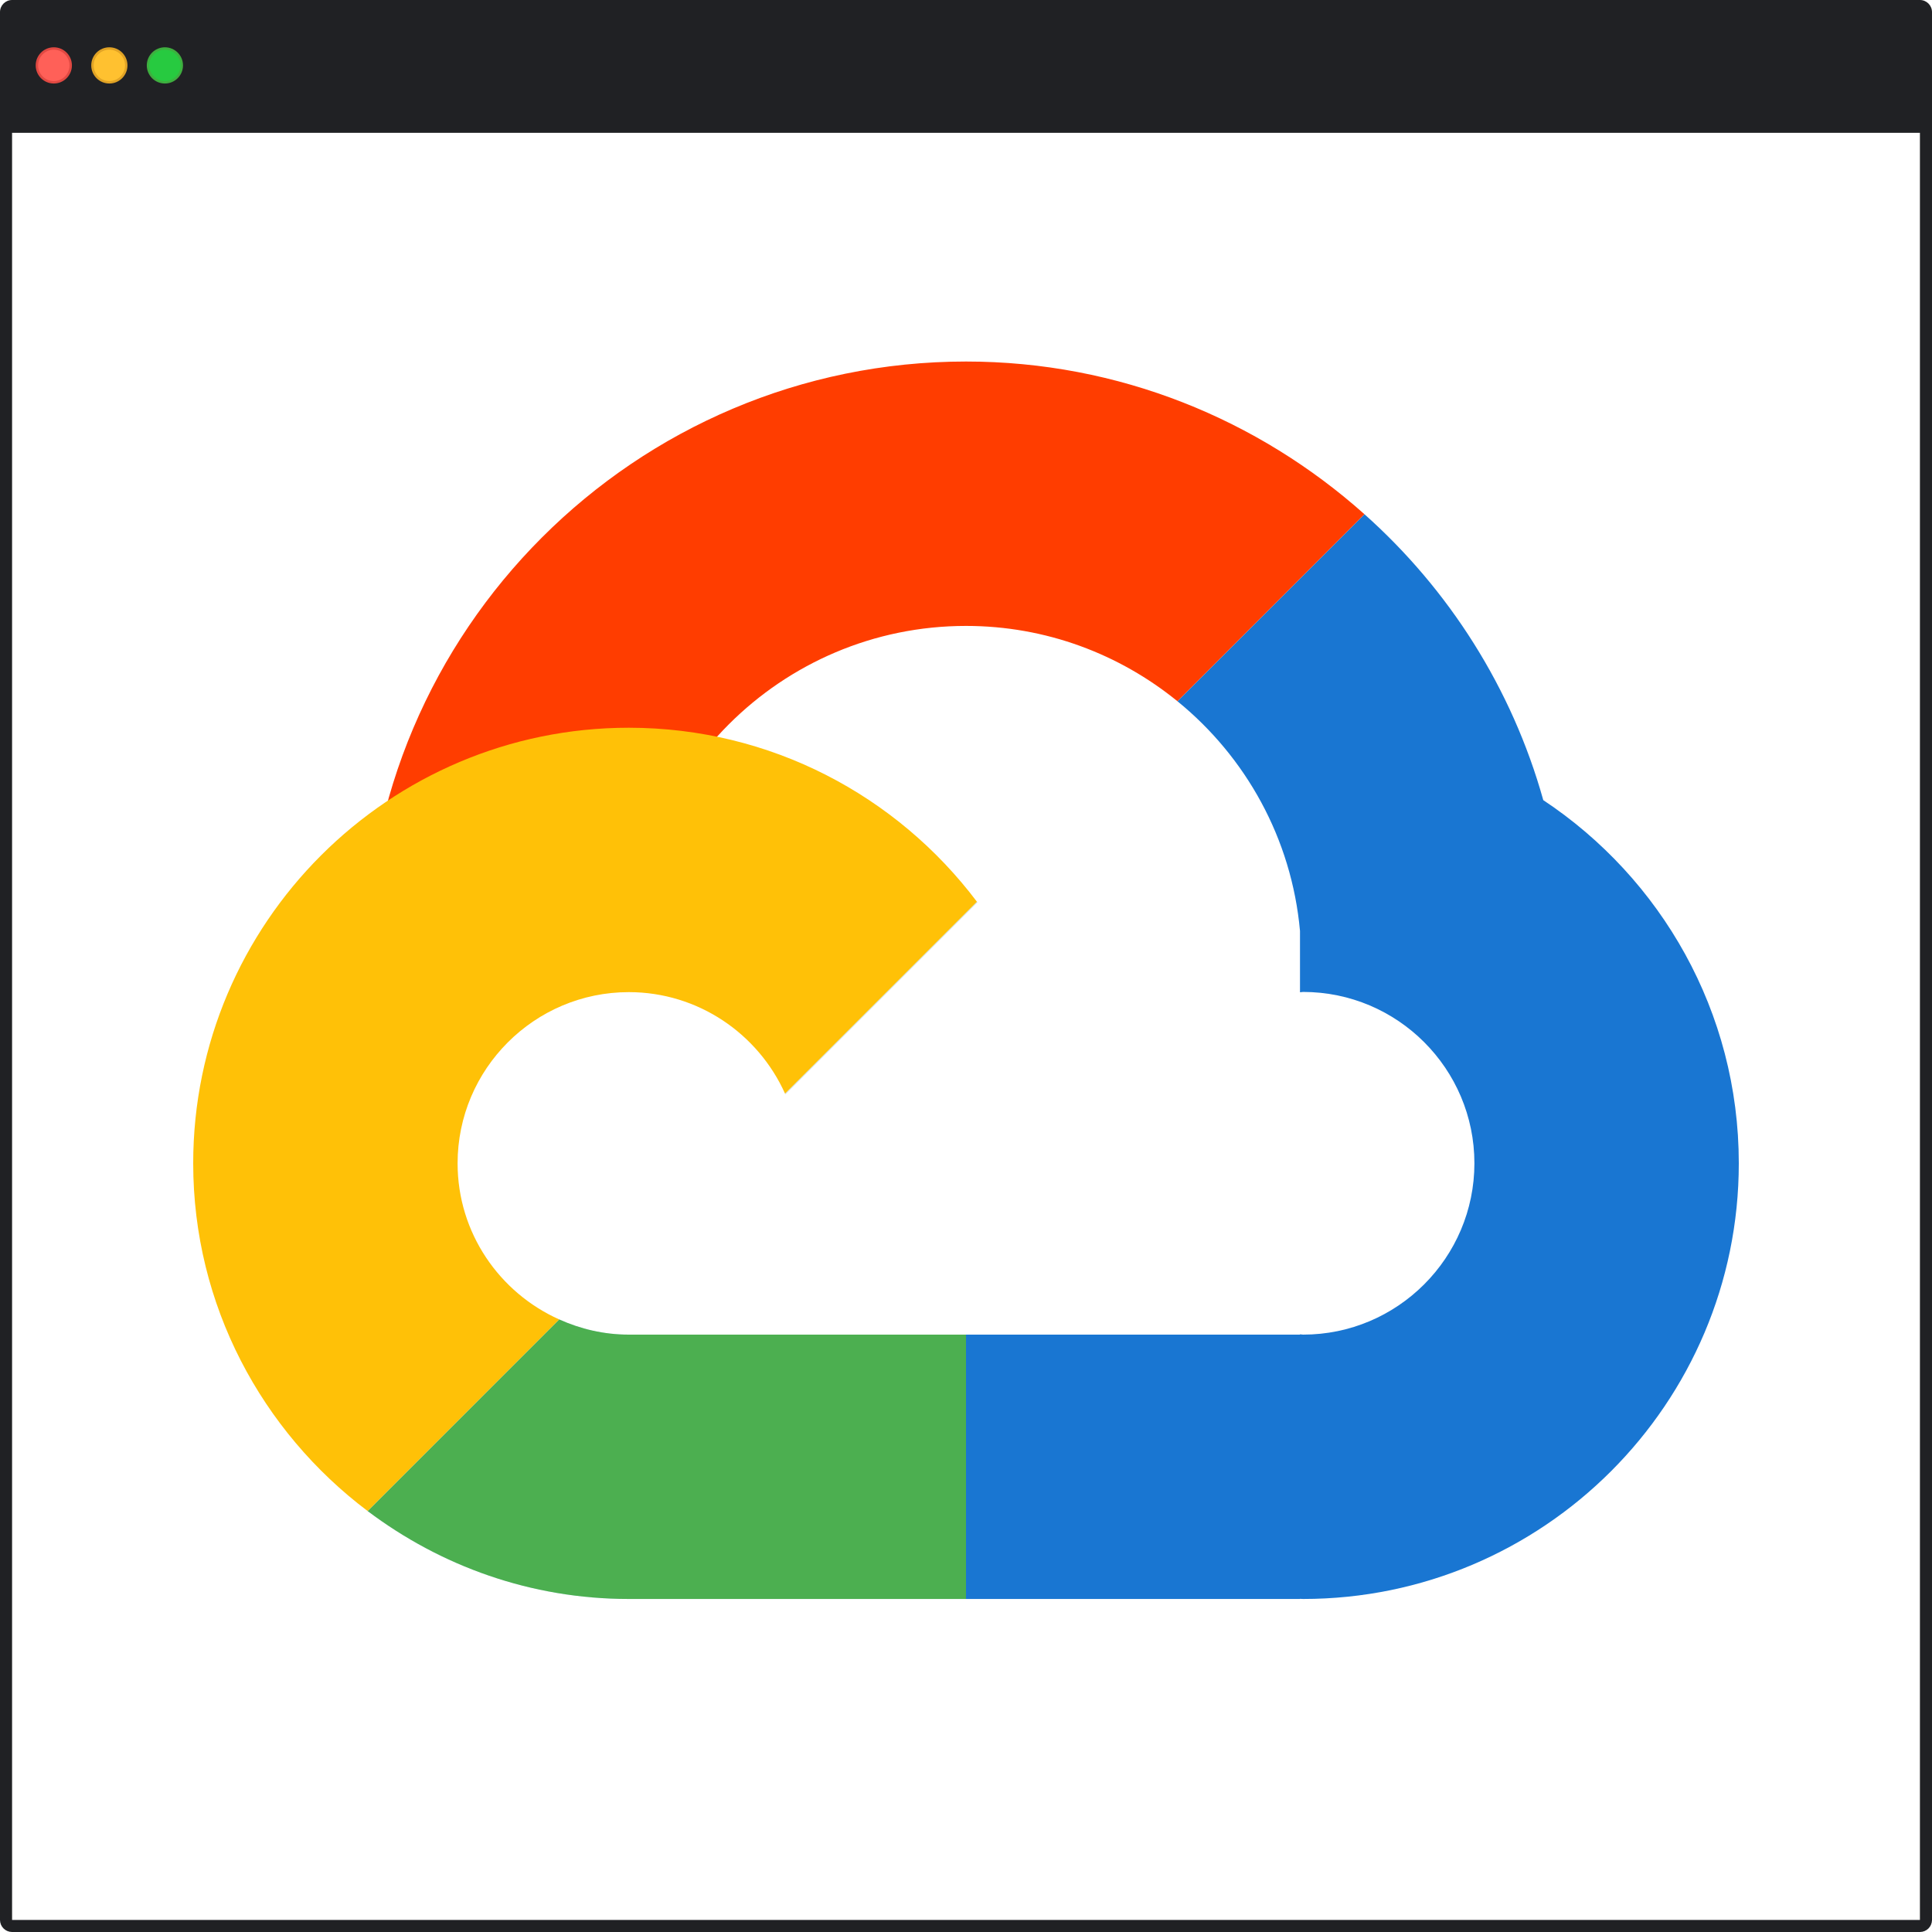
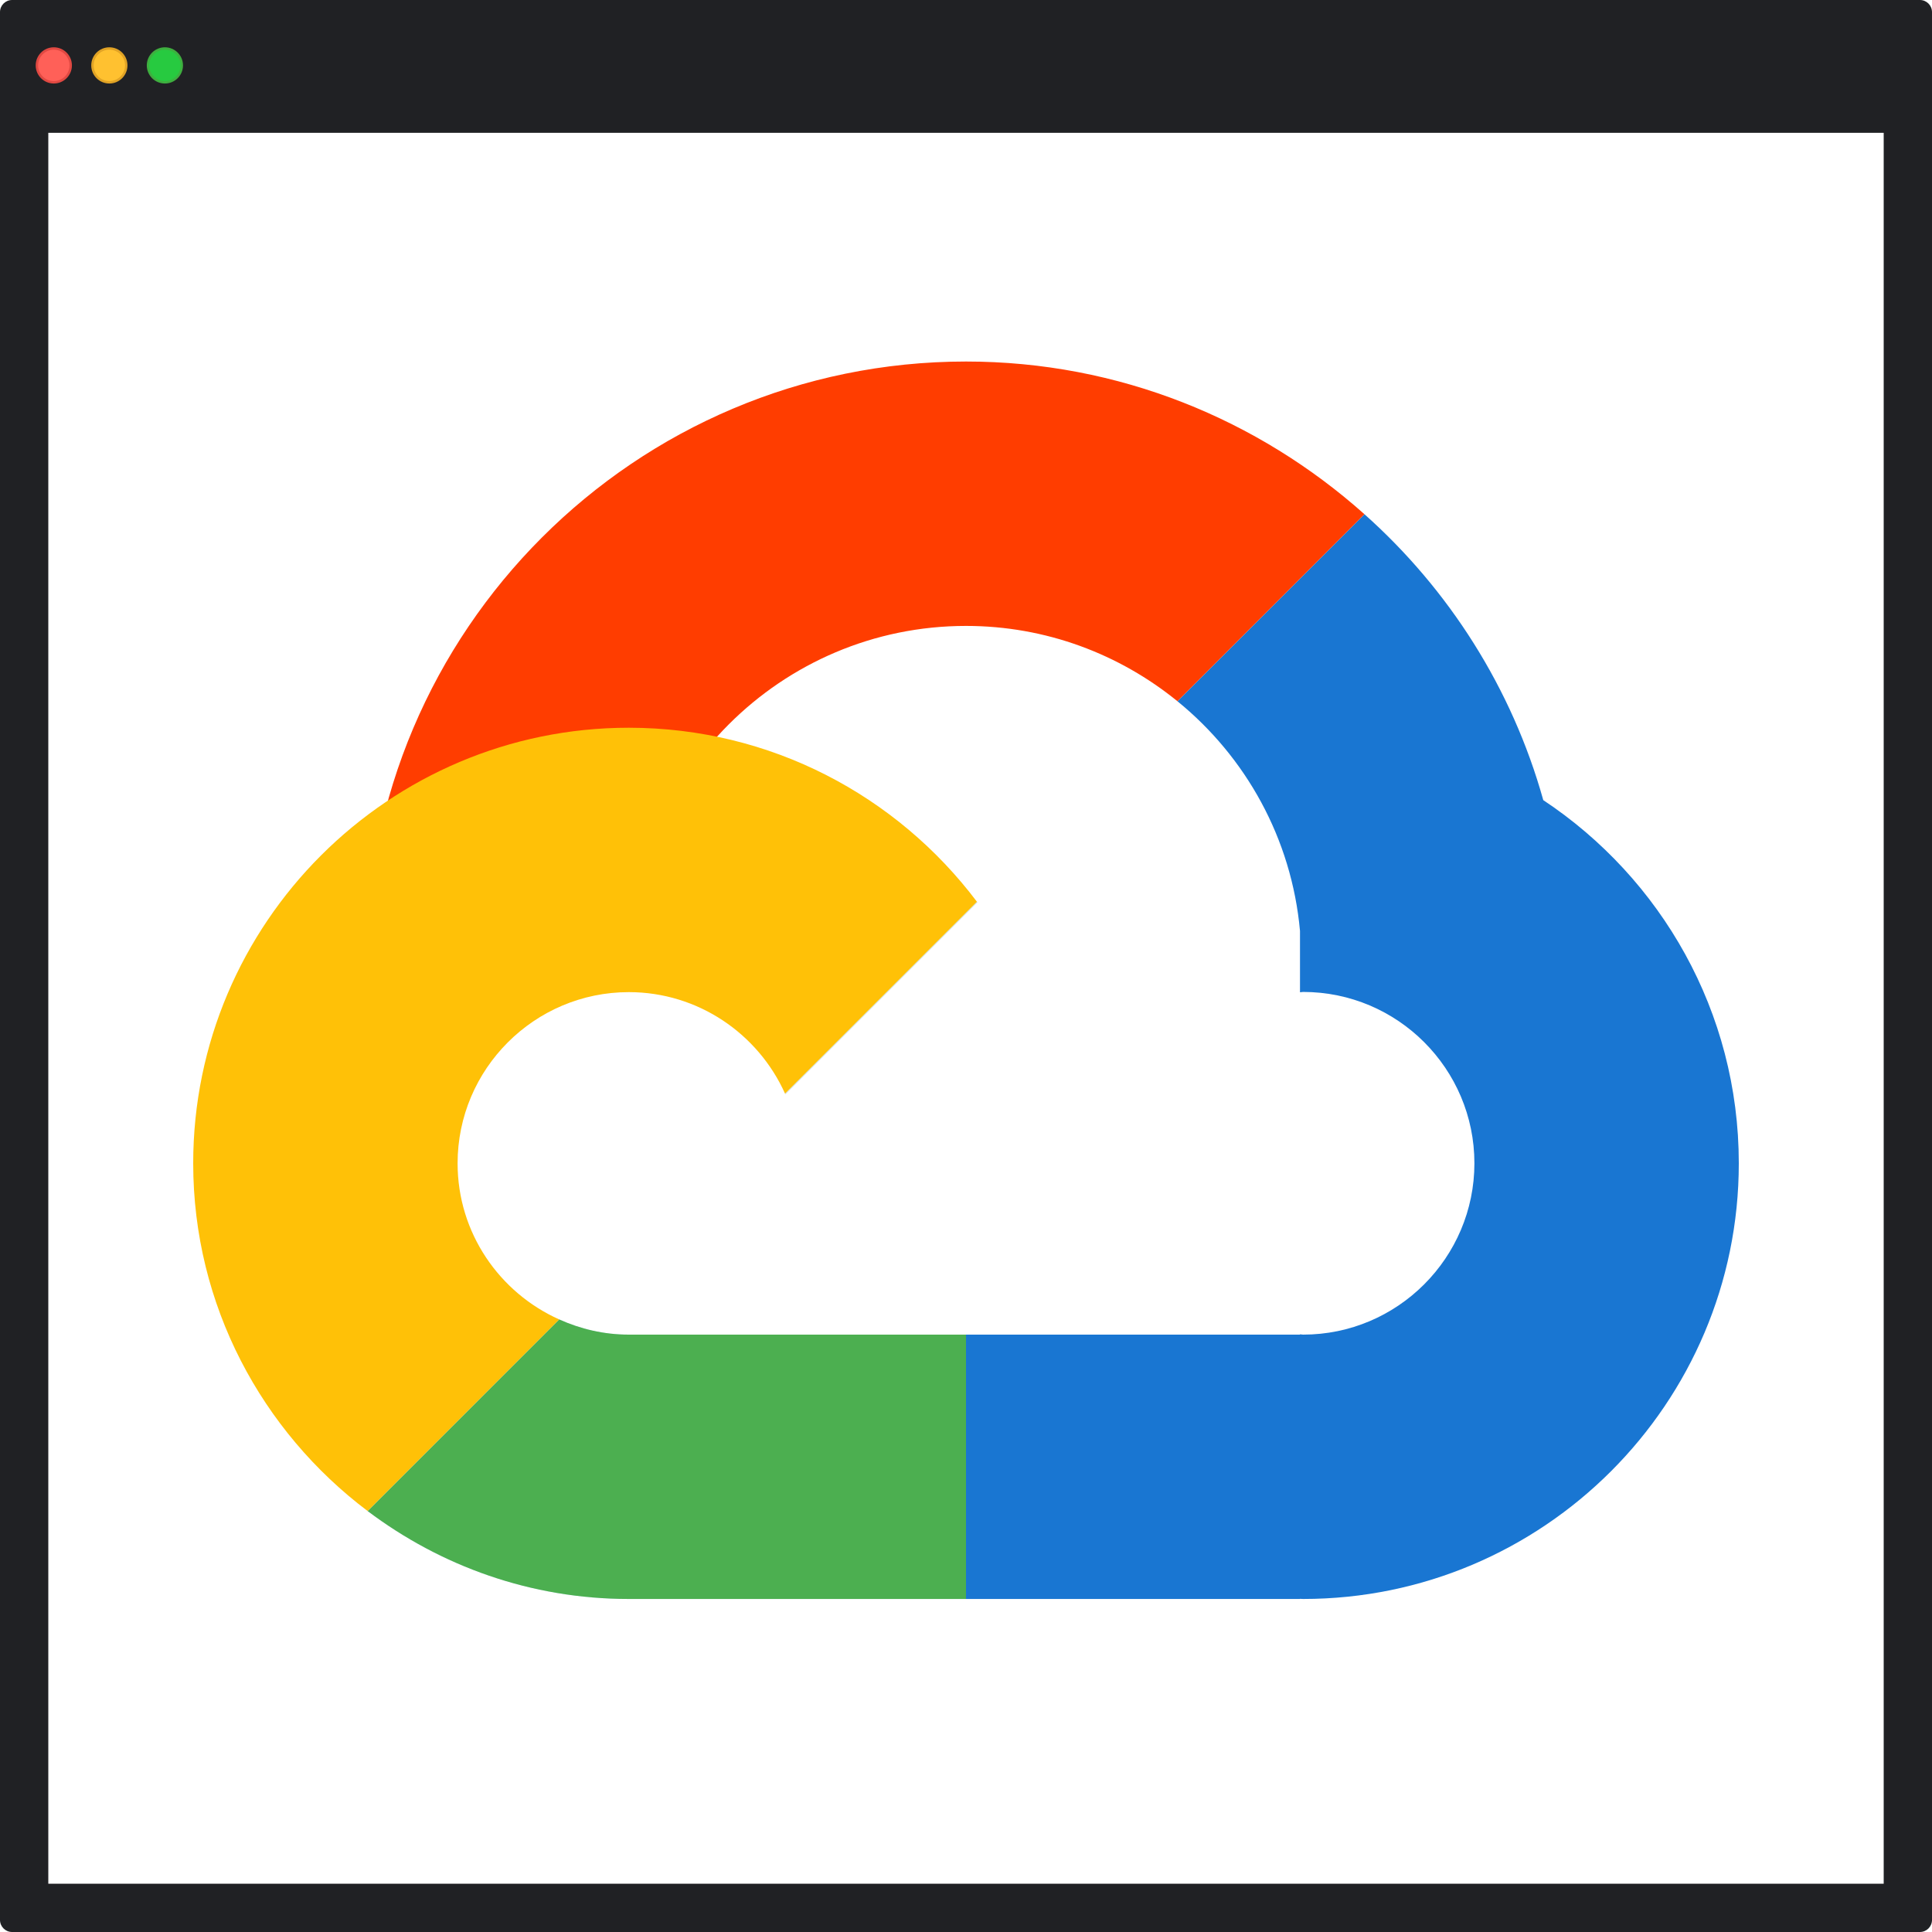
<svg xmlns="http://www.w3.org/2000/svg" width="40" height="40" viewBox="0 0 40 40" fill="none">
  <rect width="40" height="40" fill="white" />
-   <rect x="0.125" y="2.287" width="39.75" height="37.588" rx="0.125" stroke="#202124" stroke-width="0.25" />
+   <mask id="path-1-inside-1_1_669" fill="white">
+     <rect y="1" width="40" height="39" rx="0.25" />
+   </mask>
+   <rect y="1" width="40" height="39" rx="0.25" stroke="#202124" stroke-width="2" mask="url(#path-1-inside-1_1_669)" />
  <path d="M0 0.25C0 0.112 0.112 0 0.25 0H39.75C39.888 0 40 0.112 40 0.25V2.75H0V0.25Z" fill="#202124" />
  <circle cx="1.114" cy="1.354" r="0.35" fill="#FF6058" stroke="#E14942" stroke-width="0.05" />
  <circle cx="2.264" cy="1.354" r="0.35" fill="#FFC130" stroke="#E1A325" stroke-width="0.05" />
  <circle cx="3.414" cy="1.354" r="0.35" fill="#27CA40" stroke="#3EAF3F" stroke-width="0.05" />
  <g clip-path="url(#clip0_1_669)">
    <path d="M31.952 16.566C31.303 14.247 29.999 12.206 28.249 10.646L24.377 14.518C25.79 15.667 26.742 17.359 26.915 19.274V20.544C26.937 20.544 26.957 20.537 26.979 20.537C28.935 20.537 30.526 22.128 30.526 24.084C30.526 26.039 28.935 27.632 26.979 27.632C26.957 27.632 26.937 27.626 26.915 27.625V27.632H21.302H20V33.105H26.915V33.102C26.937 33.102 26.957 33.105 26.979 33.105C31.954 33.105 36 29.058 36 24.085C36 20.948 34.388 18.182 31.952 16.566Z" fill="#1976D2" />
    <path opacity="0.5" d="M16.261 22.655L20.236 18.68C20.232 18.676 20.229 18.672 20.227 18.669L16.254 22.641C16.256 22.645 16.259 22.65 16.261 22.655Z" fill="#FFE082" />
    <path opacity="0.5" d="M16.261 22.655L20.236 18.68C20.232 18.676 20.229 18.672 20.227 18.669L16.254 22.641C16.256 22.645 16.259 22.65 16.261 22.655Z" fill="#90CAF9" />
    <path d="M20 7.485C13.151 7.485 7.579 13.057 7.579 19.906C7.579 20.102 7.599 20.294 7.608 20.487H13.082C13.066 20.295 13.053 20.102 13.053 19.906C13.053 16.075 16.169 12.959 20 12.959C21.658 12.959 23.181 13.545 24.377 14.518L28.249 10.646C26.053 8.687 23.167 7.485 20 7.485Z" fill="#FF3D00" />
    <path opacity="0.5" d="M13.021 27.632C13.02 27.632 13.02 27.632 13.019 27.632C12.504 27.632 12.018 27.516 11.577 27.317L7.611 31.284C9.121 32.422 10.99 33.105 13.019 33.105C13.02 33.105 13.02 33.105 13.021 33.105H20V27.632H13.021Z" fill="#90CAF9" />
    <path d="M13.021 27.632C13.02 27.632 13.02 27.632 13.019 27.632C12.504 27.632 12.018 27.516 11.577 27.317L7.611 31.284C9.121 32.422 10.99 33.105 13.019 33.105C13.02 33.105 13.02 33.105 13.021 33.105H20V27.632H13.021Z" fill="#4CAF50" />
    <path d="M9.474 24.086C9.474 22.133 11.065 20.541 13.019 20.541C14.453 20.541 15.695 21.402 16.253 22.641L20.226 18.669C18.574 16.478 15.96 15.067 13.018 15.067C8.051 15.067 4 19.11 4 24.086C4 27.026 5.424 29.636 7.611 31.284L11.577 27.317C10.341 26.763 9.474 25.526 9.474 24.086Z" fill="#FFC107" />
  </g>
  <defs>
    <clipPath id="clip0_1_669">
      <rect width="32" height="26.105" fill="white" transform="translate(4 7)" />
    </clipPath>
  </defs>
</svg>
